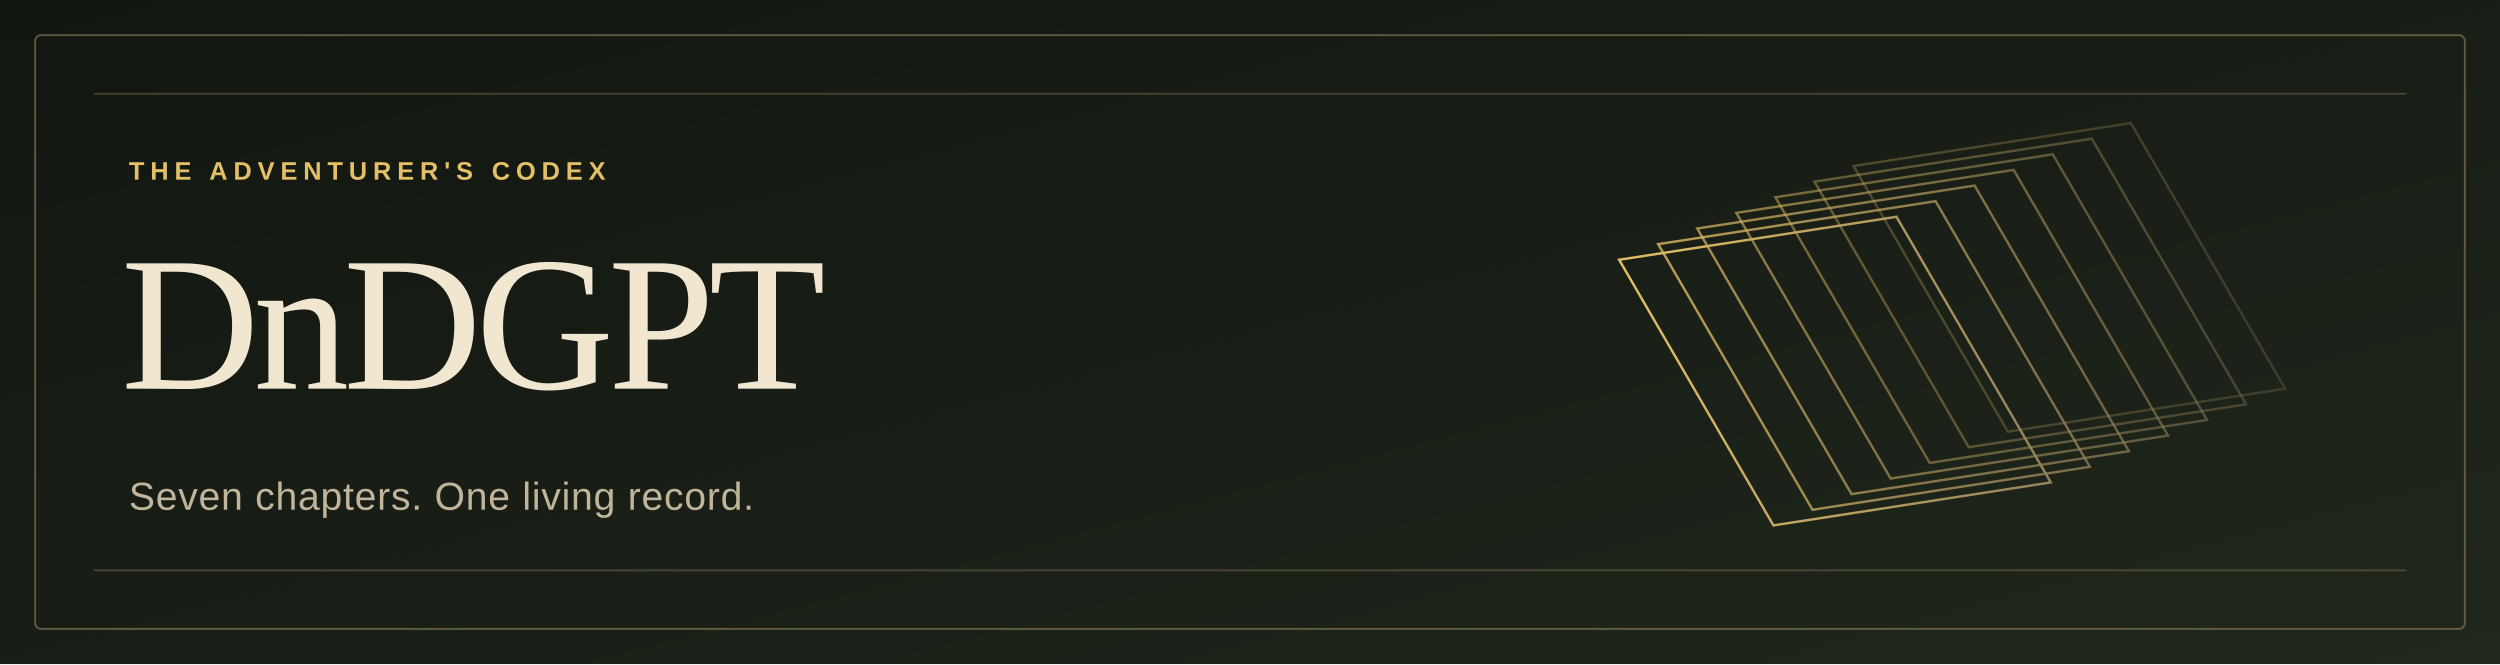
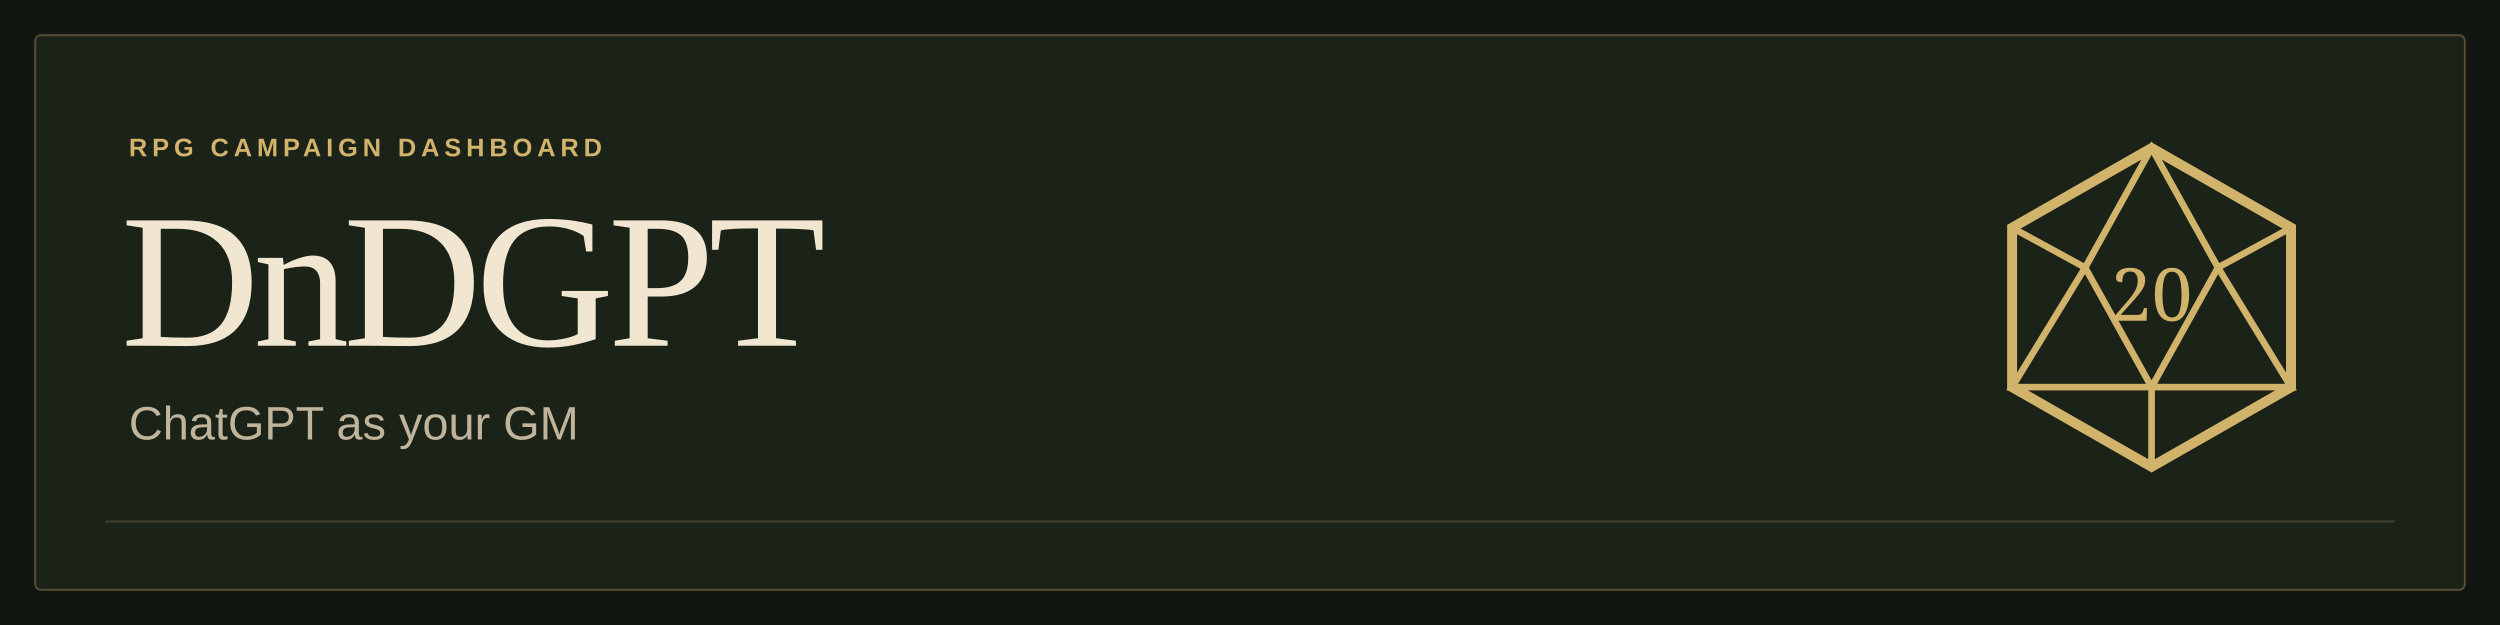
- <svg xmlns="http://www.w3.org/2000/svg" width="1280" height="340" viewBox="0 0 1280 340" role="img" aria-labelledby="title desc">
-   <defs>
-     <linearGradient id="forest" x2="1" y2="1">
-       <stop stop-color="#111610" />
-       <stop offset="1" stop-color="#20271c" />
-     </linearGradient>
-     <linearGradient id="gold">
-       <stop stop-color="#e4bf66" />
-       <stop offset="1" stop-color="#93815c" />
-     </linearGradient>
-   </defs>
-   <rect width="1280" height="340" fill="url(#forest)" />
-   <rect x="18" y="18" width="1244" height="304" rx="3" fill="none" stroke="#9b8863" stroke-opacity=".55" />
-   <path d="M48 48H1232M48 292H1232" stroke="#9b8863" stroke-opacity=".35" />
-   <g fill="none" stroke="url(#gold)" stroke-width="1.25">
-     <path d="M949 85 1091 63 1170 199 1028 221Z" opacity=".28" />
-     <path d="M929 93 1071 71 1150 207 1008 229Z" opacity=".38" />
-     <path d="M909 101 1051 79 1130 215 988 237Z" opacity=".48" />
-     <path d="M889 109 1031 87 1110 223 968 245Z" opacity=".58" />
-     <path d="M869 117 1011 95 1090 231 948 253Z" opacity=".68" />
-     <path d="M849 125 991 103 1070 239 928 261Z" opacity=".78" />
-     <path d="M829 133 971 111 1050 247 908 269Z" />
+ <svg xmlns="http://www.w3.org/2000/svg" width="1280" height="320" viewBox="0 0 1280 320" role="img" aria-labelledby="title desc">
+   <rect width="1280" height="320" fill="#111610" />
+   <rect x="18" y="18" width="1244" height="284" rx="3" fill="#1b2218" stroke="#776746" stroke-opacity=".65" />
+   <path d="M54 267H1226" stroke="#776746" stroke-opacity=".45" />
+   <text x="66" y="80" fill="#d2b36c" font-family="Arial, sans-serif" font-size="13" font-weight="700" letter-spacing="2.5">RPG CAMPAIGN DASHBOARD</text>
+   <text x="62" y="177" fill="#f1e7d1" font-family="Georgia, 'Times New Roman', serif" font-size="98" letter-spacing="-3">DnDGPT</text>
+   <text x="66" y="225" fill="#c0b49b" font-family="Arial, sans-serif" font-size="24">ChatGPT as your GM</text>
+   <g transform="translate(1020 69) scale(3.4)" fill="none" color="#d2b36c">
+     <path d="m24 2 21 12v24L24 50 3 38V14L24 2Z" stroke="currentColor" stroke-width="1.5" />
+     <path d="m24 2-10 18 10 18 10-18L24 2ZM3 14l11 6L3 38l21 0 21 0-11-18 11-6M24 38v12" stroke="currentColor" stroke-width="1" />
+     <text x="24" y="28" text-anchor="middle" fill="currentColor" font-family="Georgia,serif" font-size="11">20</text>
  </g>
-   <text x="66" y="92" fill="#e4bf66" font-family="Arial, sans-serif" font-size="13" font-weight="700" letter-spacing="3">THE ADVENTURER'S CODEX</text>
-   <text x="62" y="199" fill="#f1e7d1" font-family="Georgia, 'Times New Roman', serif" font-size="98" letter-spacing="-3">DnDGPT</text>
-   <path d="M66 222H494" stroke="url(#gold)" />
-   <text x="66" y="261" fill="#c0b49b" font-family="Arial, sans-serif" font-size="20" letter-spacing=".4">Seven chapters. One living record.</text>
</svg>
